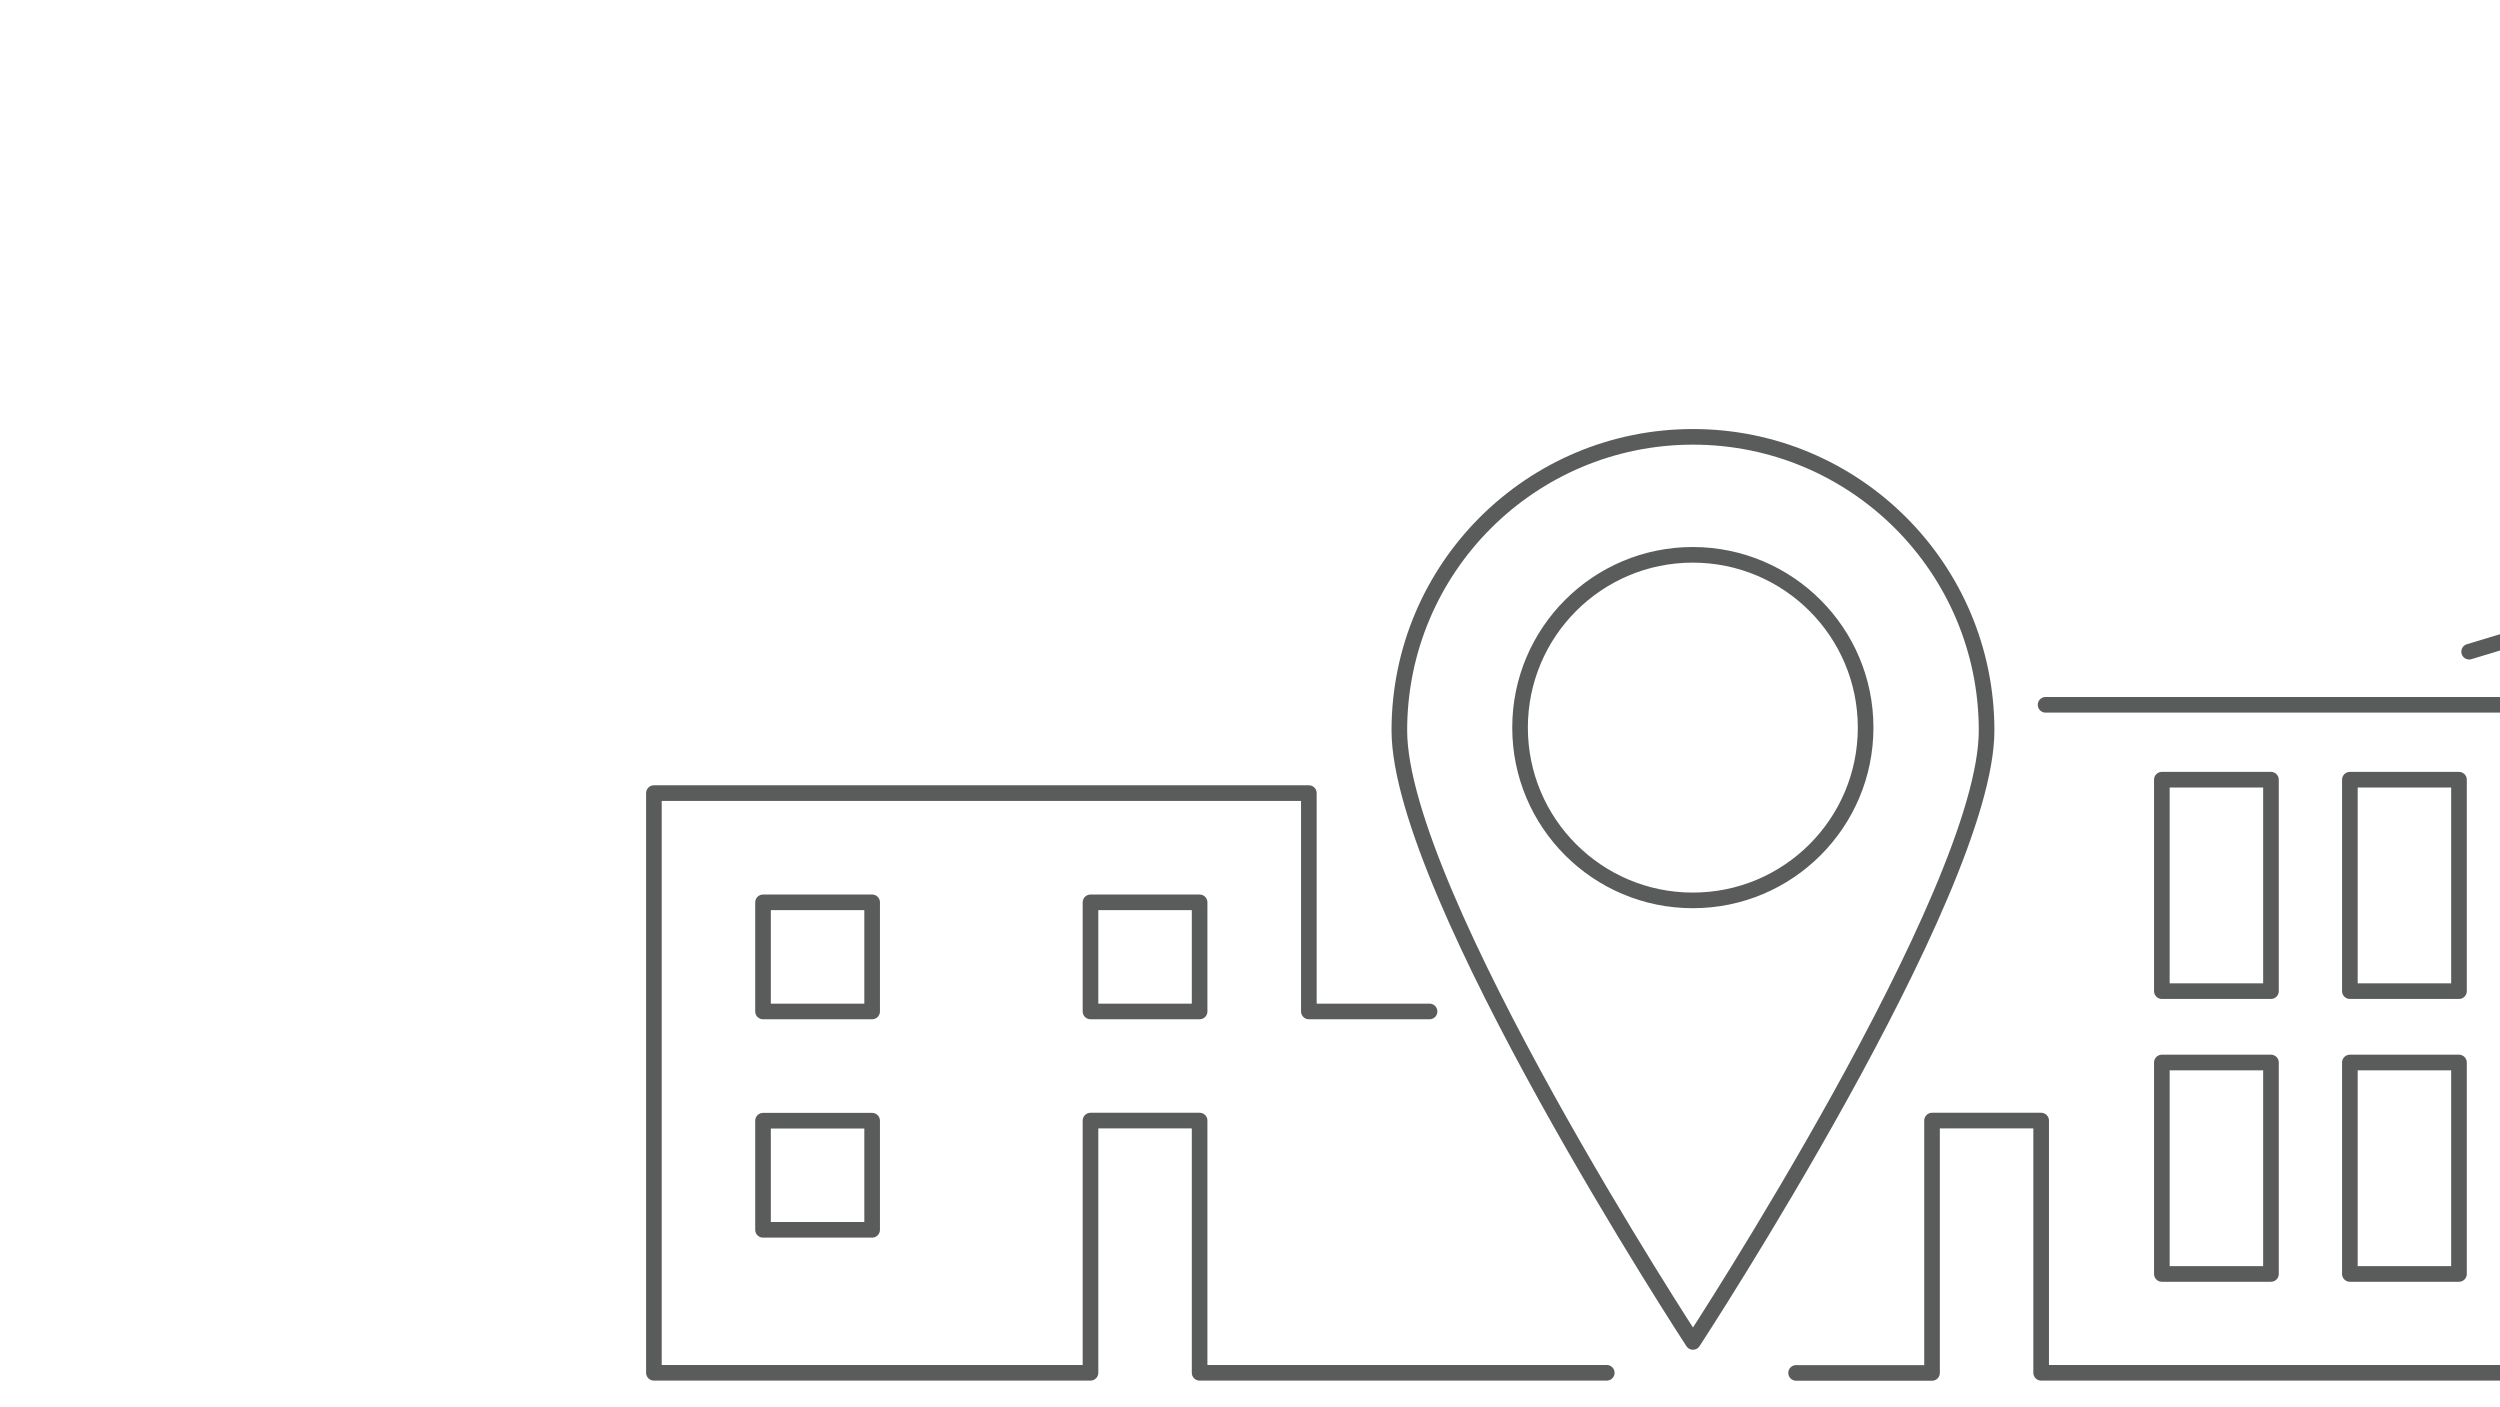
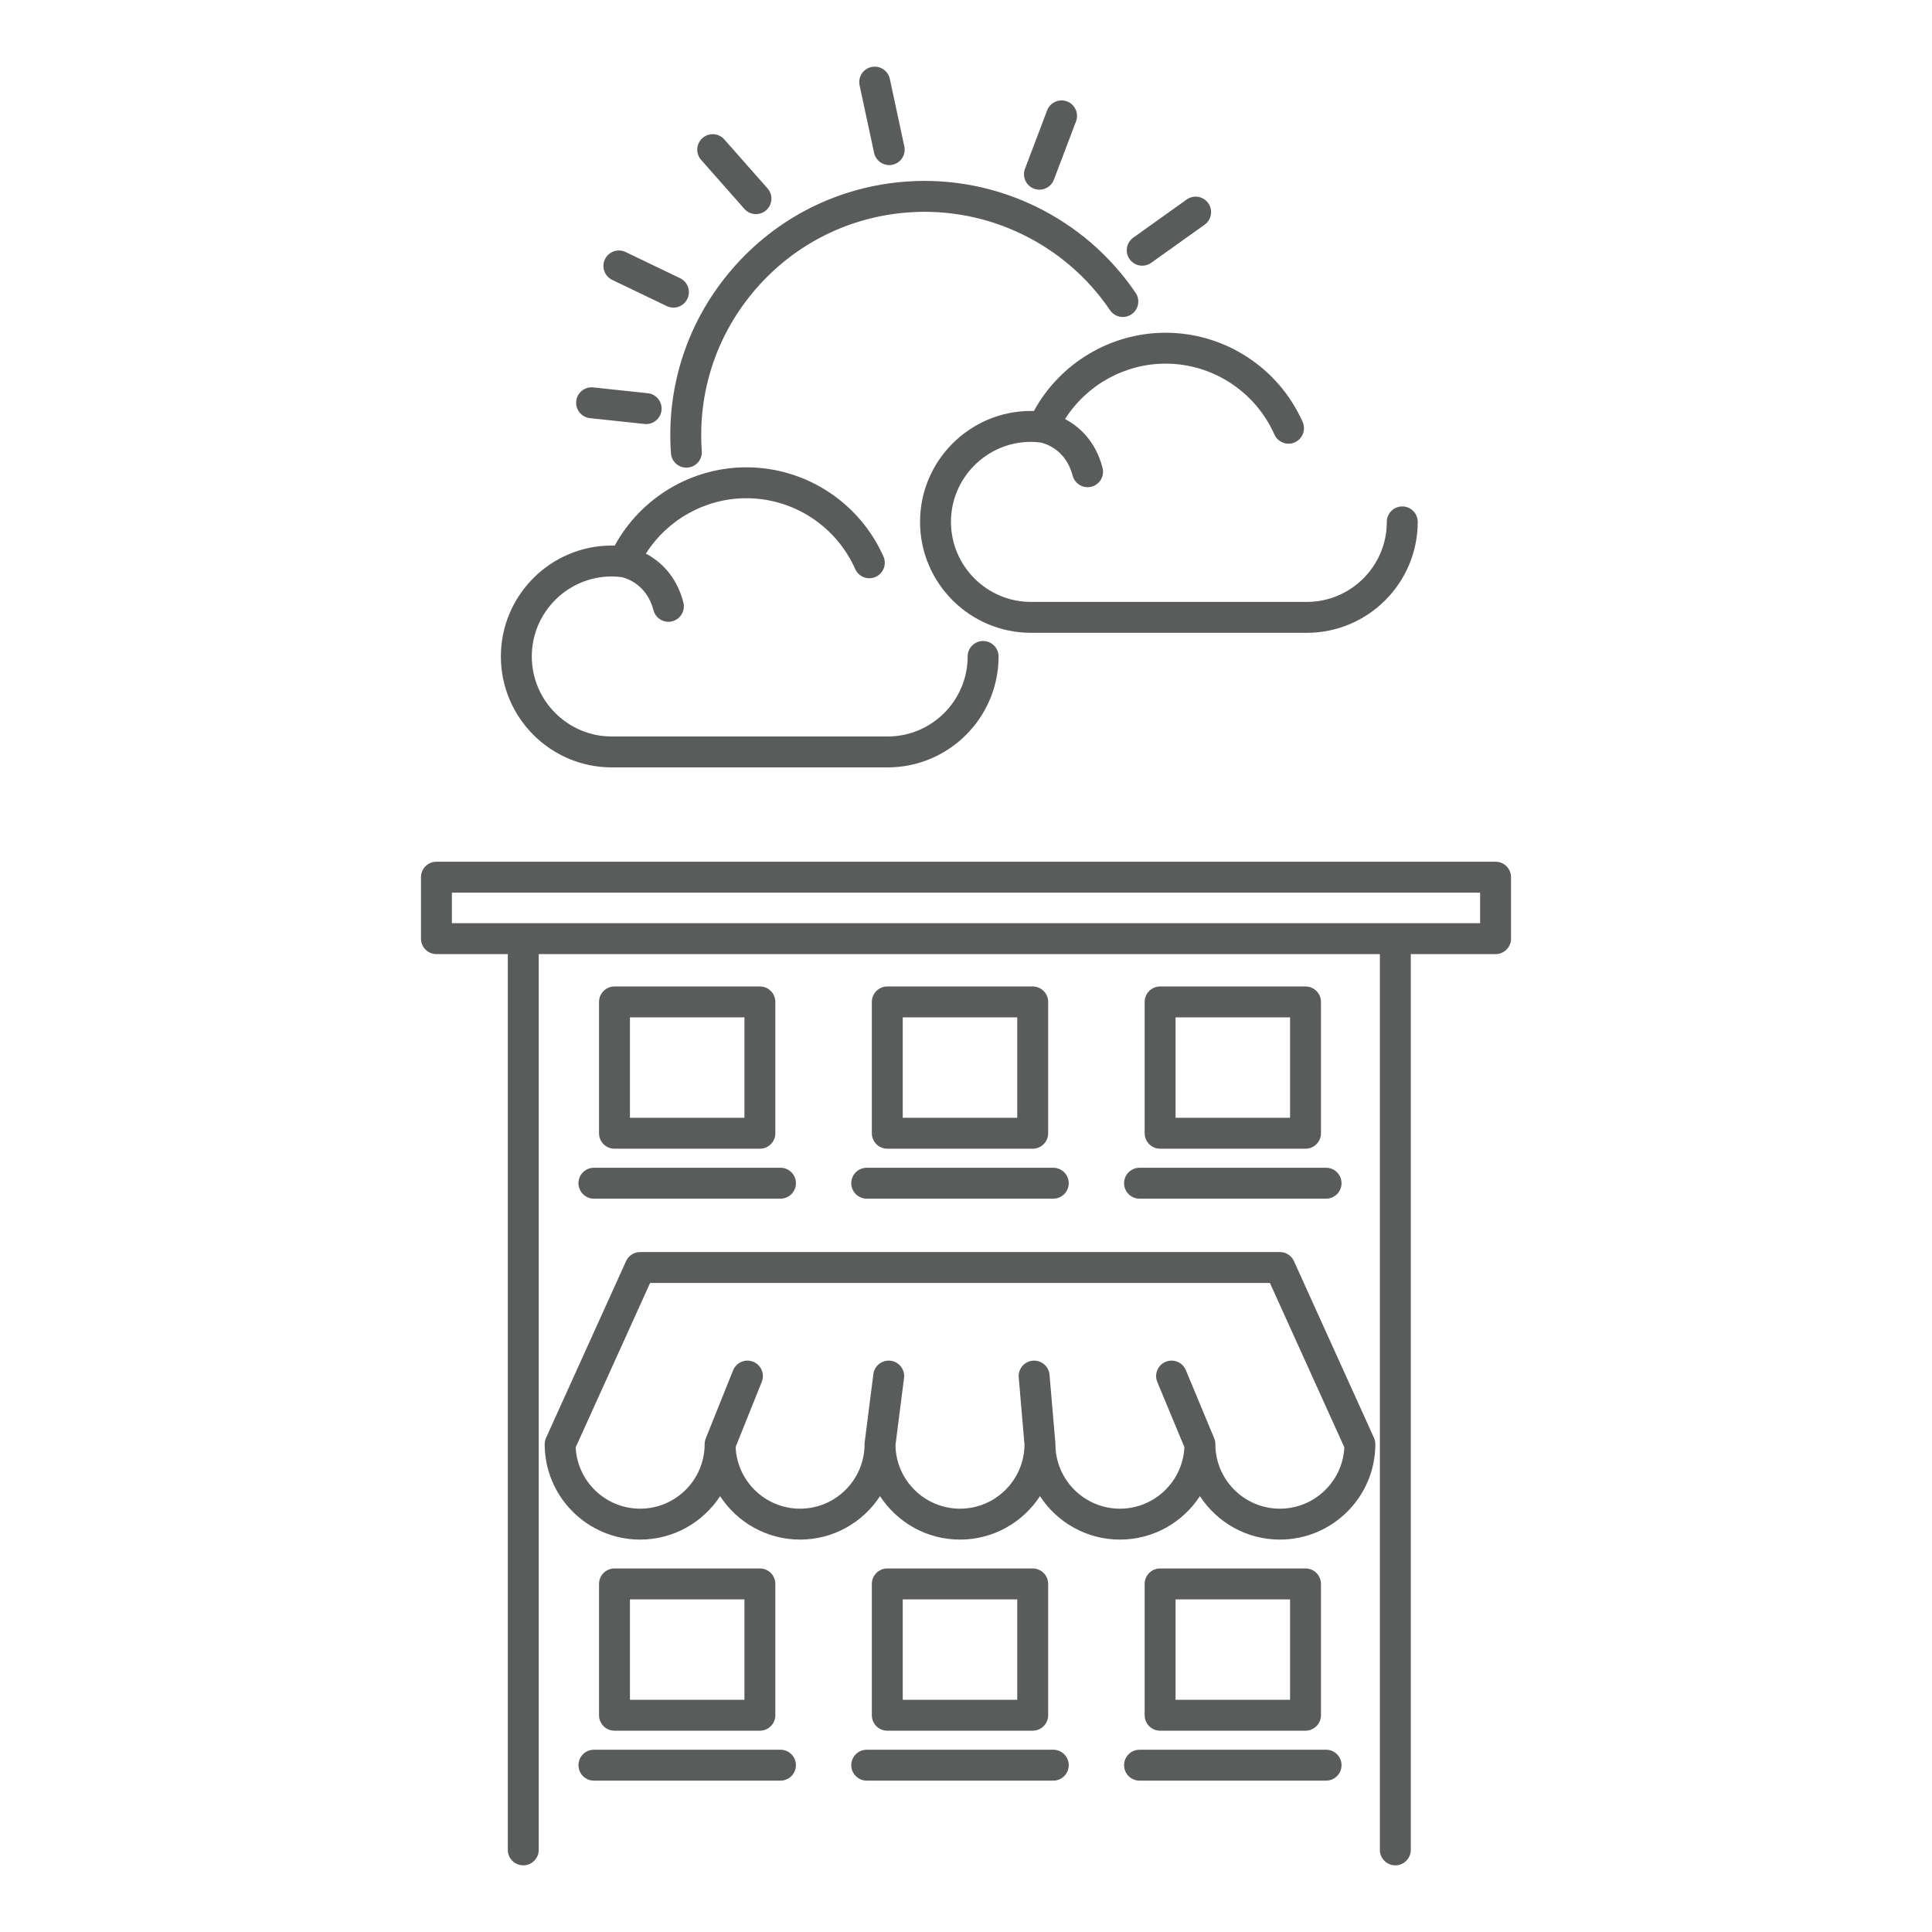
- <svg xmlns="http://www.w3.org/2000/svg" version="1.1" id="Layer_1" x="0px" y="0px" viewBox="0 0 1920 1080" style="enable-background:new 0 0 1920 1080;" xml:space="preserve">
-   <style type="text/css">
- 	.st0{fill:none;stroke:#5A5B5B;stroke-width:12;stroke-linecap:round;stroke-linejoin:round;stroke-miterlimit:10;}
- </style>
+ <svg xmlns="http://www.w3.org/2000/svg" version="1.1" id="Layer_1" x="0px" y="0px" width="750px" height="750px" viewBox="585 165 750 750" enable-background="new 585 165 750 750" xml:space="preserve">
  <g>
-     <g>
-       <path class="st0" d="M1525.7,561c0,124.6-225.5,469.6-225.5,469.6s-225.5-345-225.5-469.6s101-225.5,225.5-225.5    S1525.7,436.4,1525.7,561z" />
-       <path class="st0" d="M1432.8,558.8c0,73.3-59.4,132.7-132.7,132.7c-73.3,0-132.7-59.4-132.7-132.7s59.4-132.7,132.7-132.7    C1373.5,426.2,1432.8,485.6,1432.8,558.8z" />
-     </g>
-     <g>
-       <path class="st0" d="M1097.9,776.8h-92.7V609.1h-503v445.2h335.3V860.6h83.8v193.7H1234 M669.8,944.5H586v-83.8h83.8V944.5z     M669.8,776.8H586V693h83.8V776.8z M921.3,776.8h-83.8V693h83.8V776.8z" />
-     </g>
-     <g>
-       <path class="st0" d="M1379.4,1054.4h104.4V860.6h83.8v193.7h670.7V541.3H1571 M1660.3,816h83.8v162.4h-83.8V816z M1660.3,598.8    h83.8v162.4h-83.8V598.8z M1804.7,816h83.8v162.4h-83.8V816z M1804.7,598.8h83.8v162.4h-83.8V598.8z M1949.2,816h83.8v162.4h-83.8    V816z M1949.2,598.8h83.8v162.4h-83.8V598.8z M2093.7,816h83.8v162.4h-83.8V816z M2093.7,598.8h83.8v162.4h-83.8V598.8z" />
-     </g>
-     <polyline class="st0" points="2238.3,500.5 2062.8,450.2 1896.3,500.5  " />
+     <path fill="#5A5B5B" d="M1087.314,654.572c-0.972-2.146-3.109-3.525-5.466-3.525h-248.35c-2.356,0-4.494,1.379-5.466,3.525   l-31.049,68.584c-0.352,0.777-0.534,1.621-0.534,2.475c0,20.422,16.62,37.037,37.049,37.037c12.988,0,24.428-6.724,31.043-16.865   c6.615,10.142,18.055,16.865,31.043,16.865c12.986,0,24.424-6.724,31.039-16.866c6.617,10.143,18.061,16.866,31.053,16.866   c12.985,0,24.424-6.724,31.038-16.866c6.615,10.143,18.055,16.866,31.042,16.866c12.99,0,24.433-6.724,31.048-16.866   c6.615,10.143,18.056,16.866,31.044,16.866c20.433,0,37.056-16.615,37.056-37.037c0-0.854-0.183-1.697-0.534-2.475   L1087.314,654.572z M1081.849,750.668c-13.809,0-25.043-11.231-25.043-25.037c0-0.2-0.011-0.4-0.03-0.599   c-0.014-0.141-0.038-0.278-0.063-0.416c-0.009-0.056-0.014-0.111-0.025-0.166c-0.033-0.167-0.076-0.33-0.123-0.491   c-0.008-0.026-0.012-0.054-0.021-0.08c-0.052-0.171-0.113-0.337-0.18-0.501c-0.007-0.017-0.012-0.035-0.019-0.052l-0.003-0.007   c-0.006-0.015-0.012-0.028-0.018-0.042l-10.978-26.389c-1.273-3.06-4.783-4.507-7.845-3.235c-3.06,1.273-4.508,4.785-3.235,7.845   l10.513,25.27c-0.597,13.28-11.593,23.9-25.023,23.9c-13.809,0-25.043-11.231-25.043-25.037c0-0.171-0.007-0.342-0.021-0.513   l-2.268-26.438c-0.284-3.302-3.208-5.751-6.491-5.466c-3.302,0.283-5.748,3.189-5.466,6.491l2.241,26.122   c-0.107,13.715-11.293,24.84-25.032,24.84c-13.695,0-24.858-11.037-25.052-24.677l3.318-26.039   c0.419-3.287-1.906-6.292-5.193-6.711c-3.278-0.409-6.291,1.906-6.71,5.193l-3.369,26.438c-0.002,0.019-0.001,0.036-0.003,0.055   c-0.027,0.231-0.045,0.466-0.045,0.704c0,13.806-11.231,25.037-25.037,25.037c-13.44,0-24.442-10.64-25.019-23.938l10.156-25.302   c1.234-3.075-0.258-6.569-3.333-7.804c-3.077-1.234-6.569,0.259-7.803,3.333l-10.57,26.335c-0.001,0.003-0.003,0.006-0.004,0.009   l-0.038,0.094c-0.006,0.015-0.008,0.031-0.014,0.046c-0.13,0.332-0.235,0.678-0.305,1.036c-0.003,0.018-0.005,0.035-0.008,0.054   c-0.066,0.356-0.105,0.724-0.105,1.1c0,13.806-11.234,25.037-25.043,25.037c-13.4,0-24.376-10.571-25.019-23.808l28.889-63.813   h240.61l28.895,63.813C1106.231,740.097,1095.252,750.668,1081.849,750.668z" />
+     <path fill="#5A5B5B" d="M879.987,836.853c3.313,0,6-2.687,6-6v-50.981c0-3.313-2.687-6-6-6h-56.443c-3.313,0-6,2.687-6,6v50.981   c0,3.313,2.687,6,6,6H879.987z M829.544,785.871h44.443v38.981h-44.443V785.871z" />
+     <path fill="#5A5B5B" d="M887.979,844.242h-72.421c-3.313,0-6,2.687-6,6s2.687,6,6,6h72.421c3.313,0,6-2.687,6-6   S891.292,844.242,887.979,844.242z" />
+     <path fill="#5A5B5B" d="M985.895,836.853c3.313,0,6-2.687,6-6v-50.981c0-3.313-2.687-6-6-6h-56.448c-3.314,0-6,2.687-6,6v50.981   c0,3.313,2.686,6,6,6H985.895z M935.446,785.871h44.448v38.981h-44.448V785.871z" />
+     <path fill="#5A5B5B" d="M993.882,844.242H921.46c-3.313,0-6,2.687-6,6s2.687,6,6,6h72.422c3.313,0,6-2.687,6-6   S997.195,844.242,993.882,844.242z" />
+     <path fill="#5A5B5B" d="M1091.797,836.853c3.313,0,6-2.687,6-6v-50.981c0-3.313-2.687-6-6-6h-56.443c-3.313,0-6,2.687-6,6v50.981   c0,3.313,2.687,6,6,6H1091.797z M1041.354,785.871h44.443v38.981h-44.443V785.871z" />
+     <path fill="#5A5B5B" d="M1099.784,844.242h-72.422c-3.313,0-6,2.687-6,6s2.687,6,6,6h72.422c3.313,0,6-2.687,6-6   S1103.098,844.242,1099.784,844.242z" />
+     <path fill="#5A5B5B" d="M879.987,610.927c3.313,0,6-2.687,6-6v-50.981c0-3.313-2.687-6-6-6h-56.443c-3.313,0-6,2.687-6,6v50.981   c0,3.313,2.687,6,6,6H879.987z M829.544,559.945h44.443v38.981h-44.443V559.945z" />
+     <path fill="#5A5B5B" d="M809.558,624.322c0,3.313,2.687,6,6,6h72.421c3.313,0,6-2.687,6-6s-2.687-6-6-6h-72.421   C812.244,618.322,809.558,621.009,809.558,624.322z" />
+     <path fill="#5A5B5B" d="M985.895,610.927c3.313,0,6-2.687,6-6v-50.981c0-3.313-2.687-6-6-6h-56.448c-3.314,0-6,2.687-6,6v50.981   c0,3.313,2.686,6,6,6H985.895z M935.446,559.945h44.448v38.981h-44.448V559.945z" />
+     <path fill="#5A5B5B" d="M915.46,624.322c0,3.313,2.687,6,6,6h72.422c3.313,0,6-2.687,6-6s-2.687-6-6-6H921.46   C918.146,618.322,915.46,621.009,915.46,624.322z" />
+     <path fill="#5A5B5B" d="M1091.797,610.927c3.313,0,6-2.687,6-6v-50.981c0-3.313-2.687-6-6-6h-56.443c-3.313,0-6,2.687-6,6v50.981   c0,3.313,2.687,6,6,6H1091.797z M1041.354,559.945h44.443v38.981h-44.443V559.945z" />
+     <path fill="#5A5B5B" d="M1021.362,624.322c0,3.313,2.687,6,6,6h72.422c3.313,0,6-2.687,6-6s-2.687-6-6-6h-72.422   C1024.049,618.322,1021.362,621.009,1021.362,624.322z" />
+     <path fill="#5A5B5B" d="M1165.579,499.523H754.421c-3.314,0-6,2.686-6,6v23.864c0,3.314,2.686,6,6,6h27.709v347.737   c0,3.313,2.687,6,6,6c3.314,0,6-2.687,6-6V535.389h326.537v347.736c0,3.313,2.687,6,6,6s6-2.687,6-6V535.388h32.912   c3.313,0,6-2.686,6-6v-23.864C1171.579,502.209,1168.893,499.523,1165.579,499.523z M1159.579,523.388H760.421v-11.864h399.158   V523.388z" />
+     <path fill="#5A5B5B" d="M822.506,462.902H929.58c23.744,0,43.061-19.319,43.061-43.066c0-3.313-2.687-6-6-6s-6,2.687-6,6   c0,17.13-13.934,31.066-31.061,31.066H822.506c-17.129,0-31.065-13.937-31.065-31.066c0-17.127,13.936-31.061,31.065-31.061   c1.109,0,2.316,0.085,3.768,0.261c0.882,0.176,9.653,2.192,12.388,12.834c0.696,2.708,3.134,4.508,5.807,4.508   c0.495,0,0.997-0.062,1.498-0.19c3.209-0.825,5.143-4.095,4.318-7.305c-2.738-10.653-9.28-16.167-14.555-18.967   c8.408-13.237,23.111-21.504,39.02-21.504c18.235,0,34.818,10.794,42.247,27.499c1.346,3.028,4.892,4.389,7.92,3.044   c3.028-1.347,4.391-4.893,3.044-7.92c-9.354-21.032-30.241-34.623-53.212-34.623c-21.338,0-40.957,11.793-51.106,30.381   c-0.384-0.012-0.762-0.018-1.137-0.018c-23.747,0-43.065,19.317-43.065,43.061C779.44,443.583,798.759,462.902,822.506,462.902z" />
+     <path fill="#5A5B5B" d="M986.363,324.55c-0.384-0.012-0.762-0.018-1.137-0.018c-23.746,0-43.065,19.317-43.065,43.061   c0,23.747,19.319,43.066,43.065,43.066h107.074c23.744,0,43.062-19.319,43.062-43.066c0-3.313-2.687-6-6-6s-6,2.687-6,6   c0,17.13-13.935,31.066-31.062,31.066H985.227c-17.13,0-31.065-13.937-31.065-31.066c0-17.127,13.936-31.061,31.065-31.061   c1.113,0,2.319,0.085,3.769,0.262c0.881,0.176,9.652,2.191,12.388,12.833c0.696,2.708,3.134,4.508,5.808,4.508   c0.494,0,0.997-0.062,1.498-0.19c3.209-0.825,5.142-4.095,4.317-7.305c-2.739-10.653-9.281-16.167-14.556-18.966   c8.407-13.238,23.111-21.505,39.02-21.505c18.234,0,34.818,10.794,42.248,27.5c1.346,3.028,4.894,4.389,7.921,3.043   c3.027-1.346,4.391-4.893,3.044-7.92c-9.355-21.033-30.242-34.623-53.213-34.623C1016.132,294.169,996.514,305.962,986.363,324.55z   " />
+     <path fill="#5A5B5B" d="M869.396,269.251c-17.296,19.926-25.796,45.394-23.935,71.713c0.224,3.162,2.858,5.577,5.979,5.577   c0.143,0,0.286-0.005,0.43-0.016c3.306-0.233,5.795-3.103,5.562-6.408c-1.635-23.122,5.832-45.496,21.027-63.001   c15.196-17.506,36.3-28.046,59.426-29.679c30.802-2.173,60.695,12.377,78.028,37.979c1.857,2.743,5.586,3.462,8.333,1.604   c2.743-1.857,3.462-5.588,1.604-8.332c-19.727-29.137-53.756-45.699-88.811-43.221   C910.716,237.326,886.693,249.324,869.396,269.251z" />
+     <path fill="#5A5B5B" d="M814.024,327.323l21.176,2.262c0.217,0.023,0.432,0.034,0.645,0.034c3.028,0,5.63-2.285,5.959-5.363   c0.352-3.295-2.034-6.251-5.329-6.603l-21.176-2.262c-3.303-0.355-6.251,2.034-6.604,5.329   C808.343,324.015,810.729,326.972,814.024,327.323z" />
+     <path fill="#5A5B5B" d="M822.65,273.644l21.176,10.178c0.838,0.403,1.723,0.594,2.595,0.594c2.234,0,4.379-1.254,5.412-3.402   c1.436-2.986,0.178-6.571-2.809-8.007l-21.176-10.178c-2.986-1.437-6.571-0.178-8.007,2.809   C818.406,268.623,819.663,272.208,822.65,273.644z" />
+     <path fill="#5A5B5B" d="M873.965,246.086c1.186,1.343,2.839,2.029,4.501,2.029c1.411,0,2.827-0.495,3.968-1.501   c2.484-2.193,2.721-5.985,0.528-8.469l-16.793-19.025c-2.192-2.483-5.984-2.72-8.469-0.528c-2.484,2.193-2.721,5.985-0.528,8.469   L873.965,246.086z" />
+     <path fill="#5A5B5B" d="M924.323,224.35c0.604,2.815,3.092,4.742,5.86,4.742c0.417,0,0.841-0.044,1.266-0.135   c3.24-0.696,5.302-3.886,4.606-7.126l-5.629-26.215c-0.695-3.239-3.885-5.304-7.126-4.606c-3.24,0.696-5.302,3.886-4.606,7.126   L924.323,224.35z" />
+     <path fill="#5A5B5B" d="M986.38,238.245c0.701,0.266,1.42,0.392,2.128,0.392c2.421,0,4.701-1.476,5.61-3.873l8.595-22.653   c1.176-3.098-0.383-6.563-3.481-7.738c-3.092-1.172-6.563,0.383-7.737,3.481l-8.595,22.653   C981.724,233.604,983.282,237.069,986.38,238.245z" />
+     <path fill="#5A5B5B" d="M1028.416,268.144c1.206,0,2.425-0.363,3.481-1.117l20.735-14.801c2.696-1.925,3.322-5.672,1.397-8.369   c-1.925-2.698-5.673-3.322-8.37-1.397l-20.735,14.801c-2.696,1.925-3.322,5.672-1.397,8.369   C1024.698,267.27,1026.544,268.144,1028.416,268.144z" />
  </g>
</svg>
